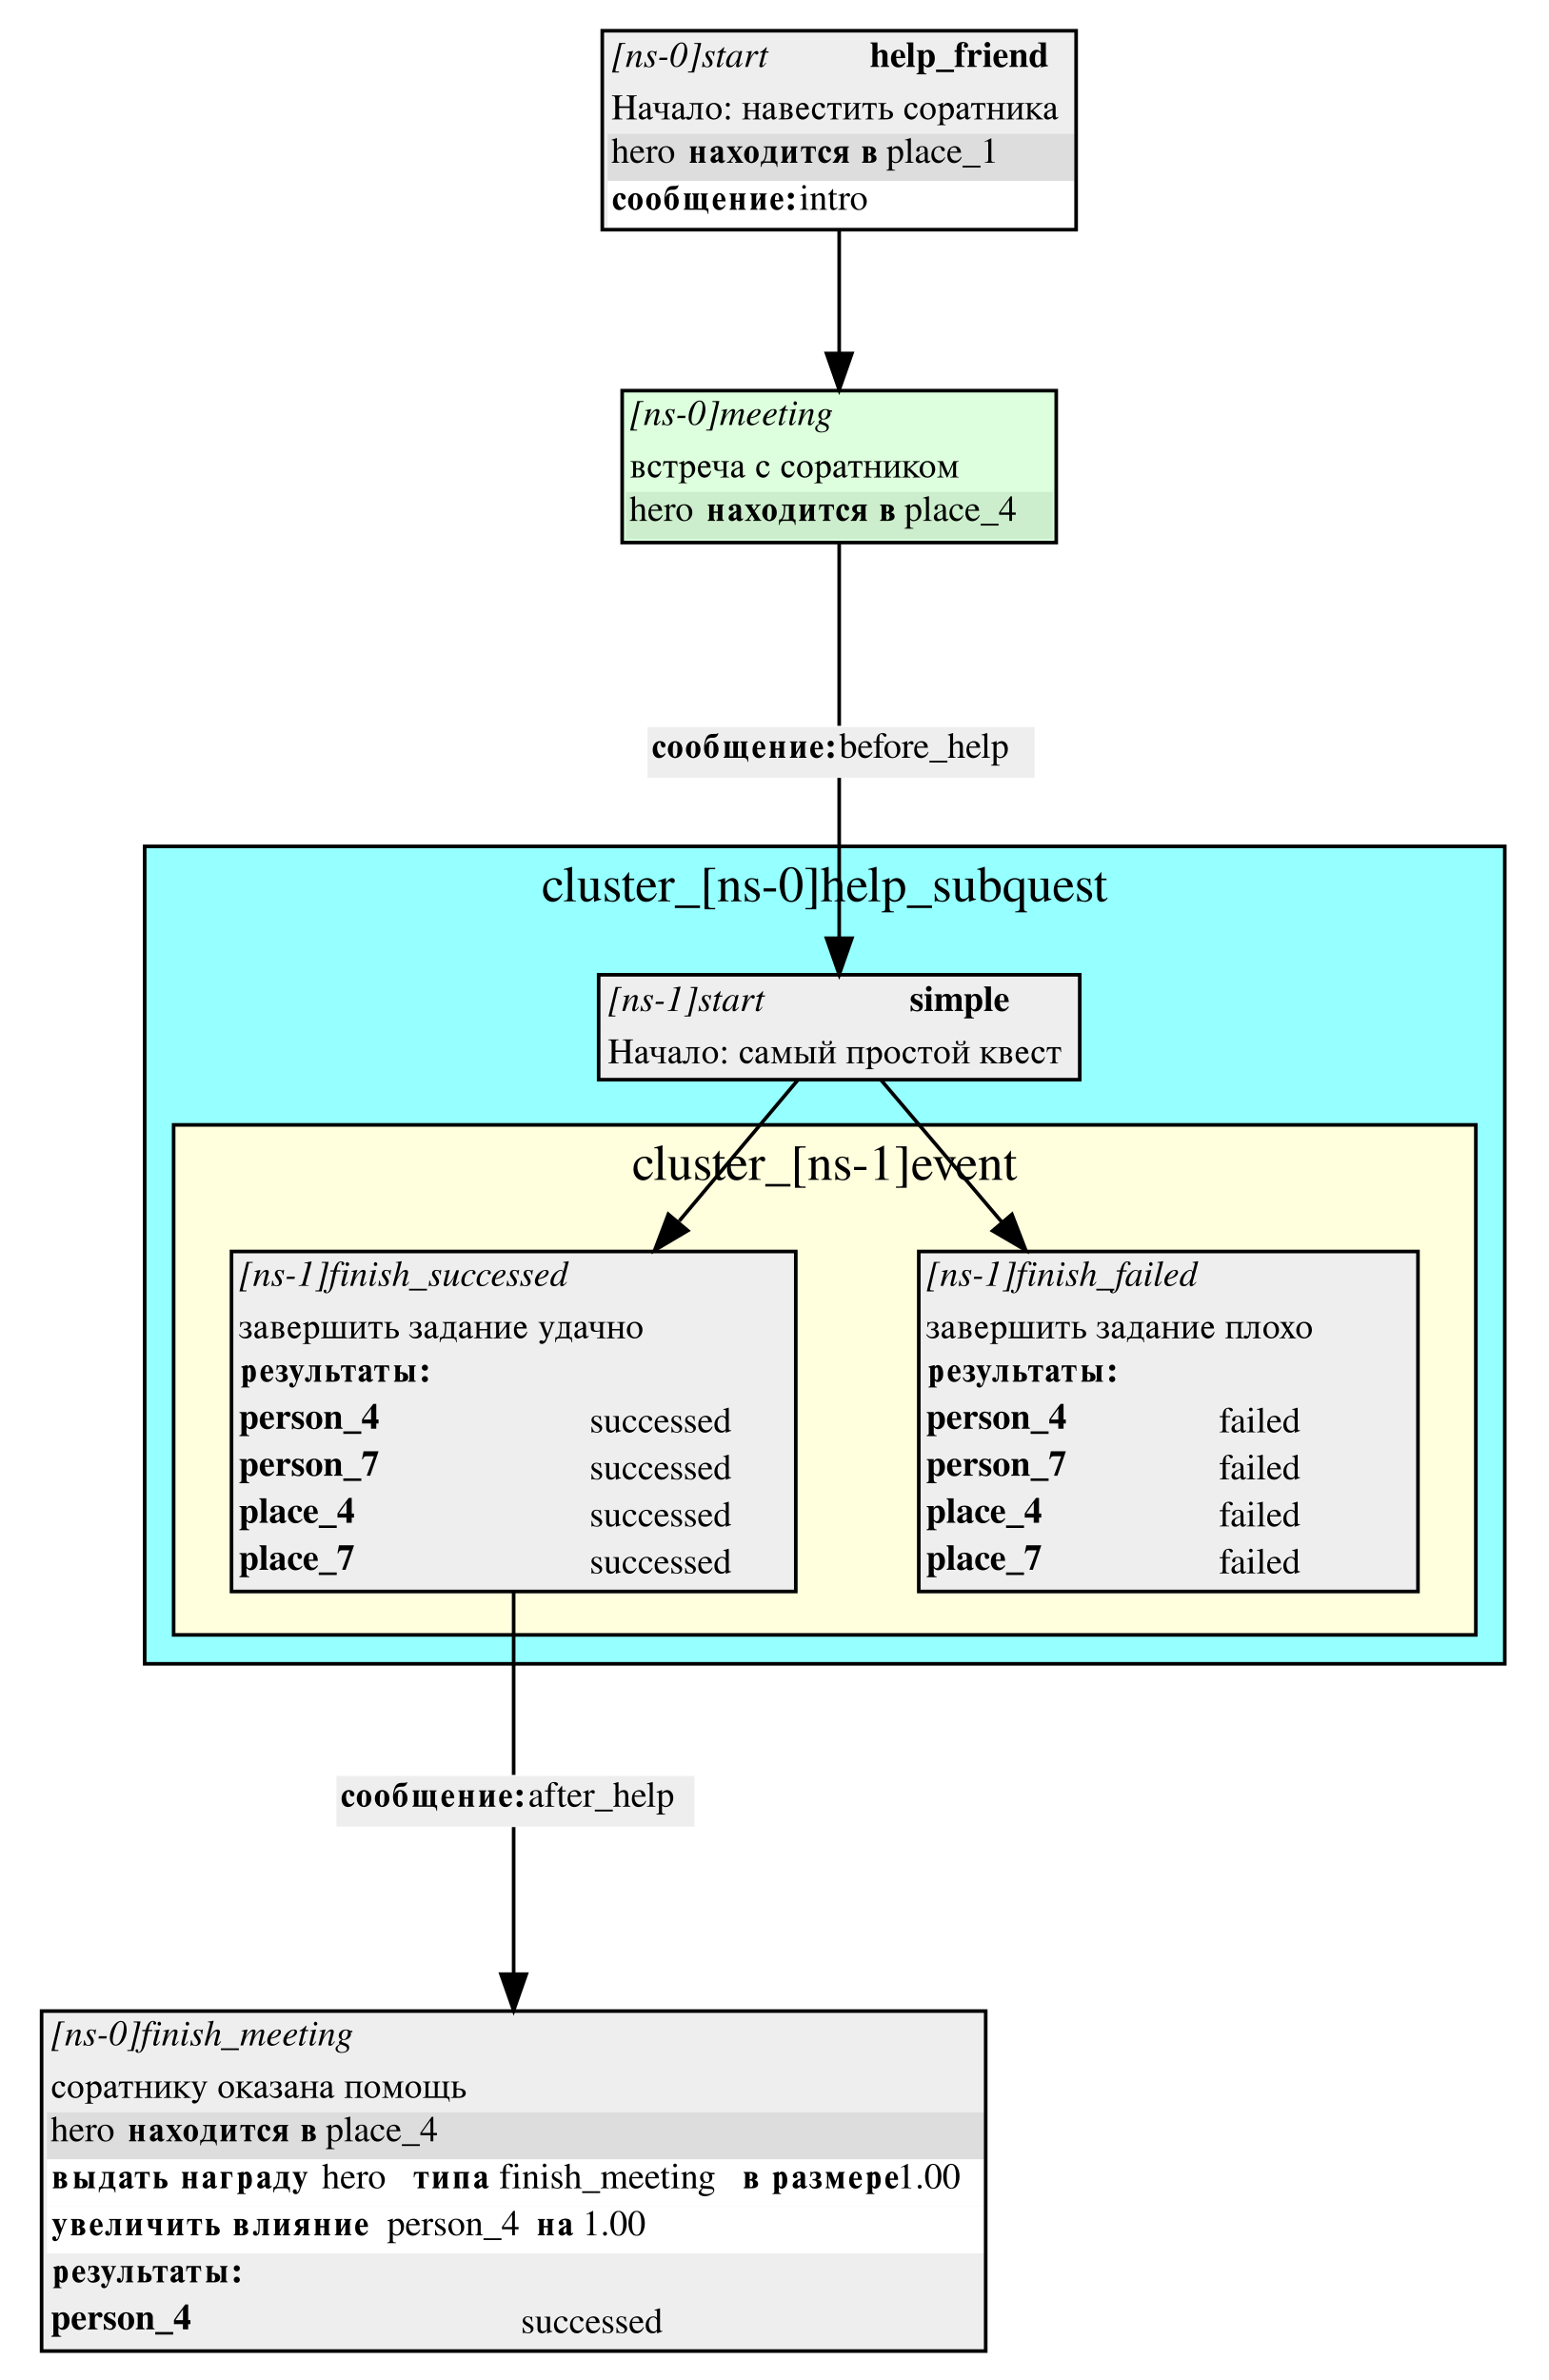
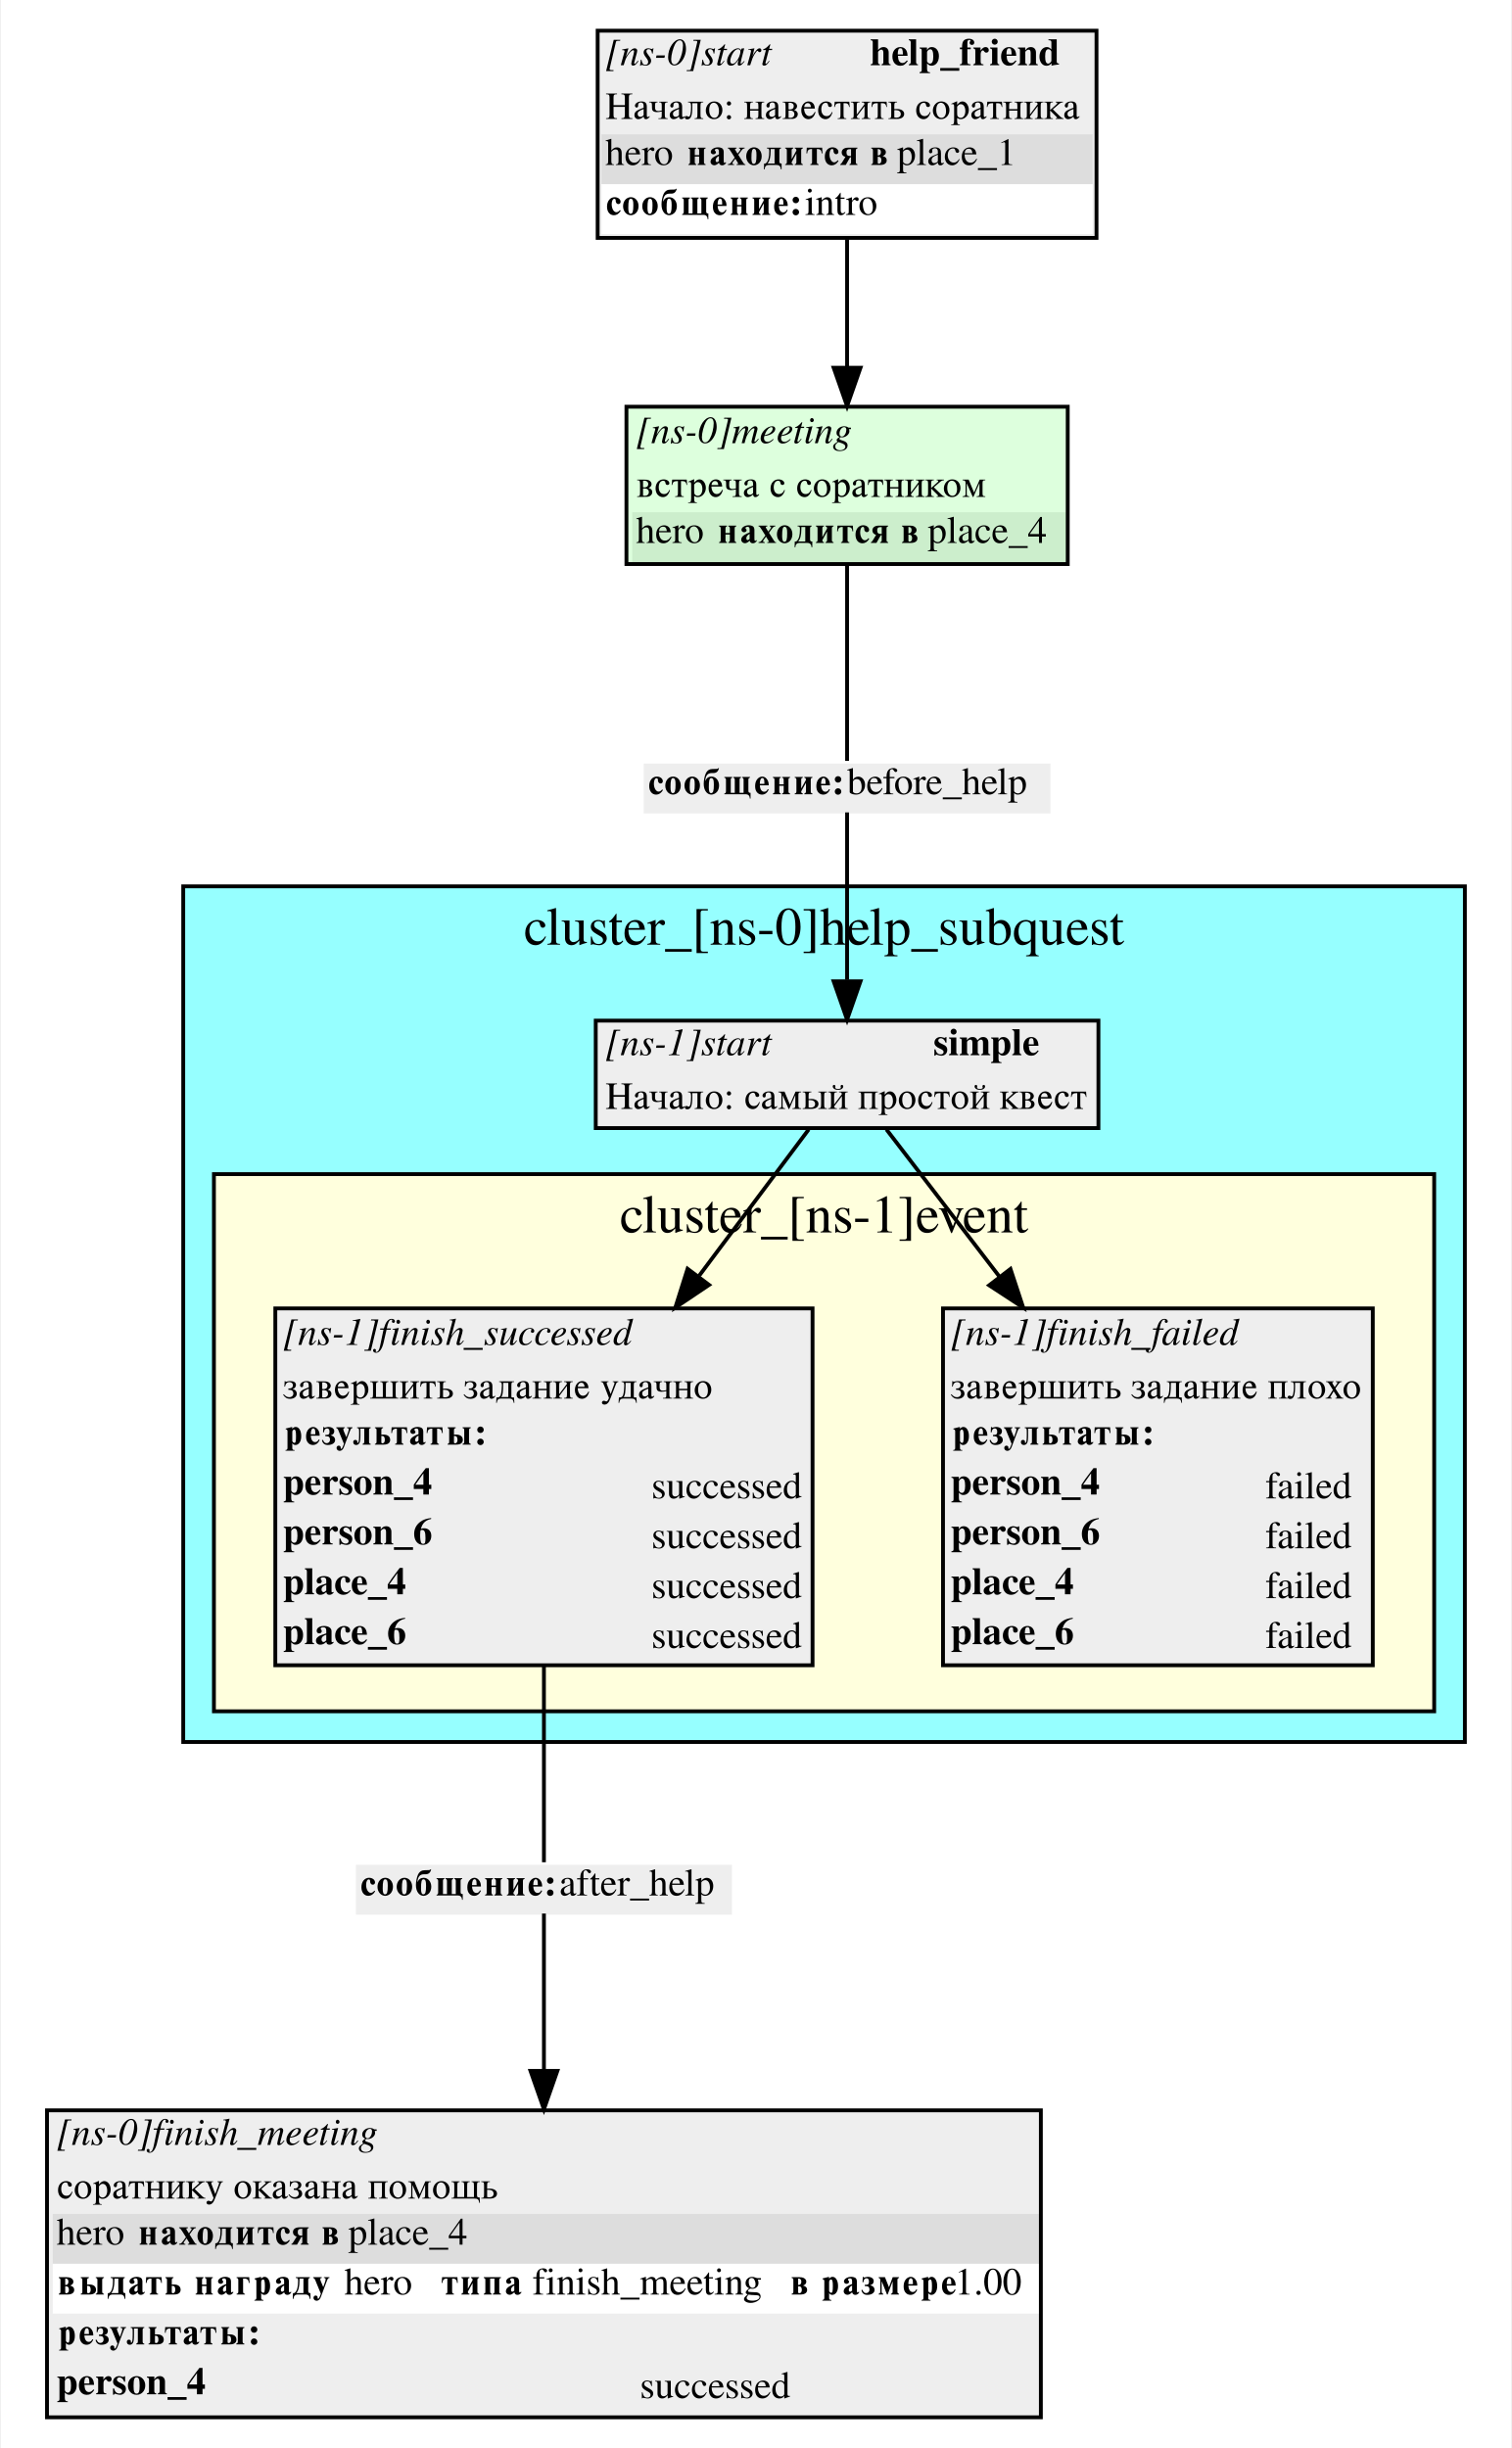
- <svg xmlns="http://www.w3.org/2000/svg" width="428pt" height="658pt" viewBox="0.00 0.00 428.00 658.00">
-   <g id="graph0" class="graph" transform="scale(1 1) rotate(0) translate(4 654)">
-     <polygon fill="white" stroke="white" points="-4,4 -4,-654 424,-654 424,4 -4,4" />
+ <svg xmlns="http://www.w3.org/2000/svg" width="394pt" height="638pt" viewBox="0.00 0.00 393.50 638.00">
+   <g id="graph0" class="graph" transform="scale(1 1) rotate(0) translate(4 634)">
+     <polygon fill="white" stroke="none" points="-4,4 -4,-634 389.5,-634 389.5,4 -4,4" />
    <g id="clust1" class="cluster">
-       <polygon fill="#96ffff" stroke="black" points="36,-194 36,-420 412,-420 412,-194 36,-194" />
-       <text text-anchor="middle" x="224" y="-404.8" font-family="Times,serif" font-size="14.00">cluster_[ns-0]help_subquest</text>
+       <polygon fill="#96ffff" stroke="black" points="43.5,-180 43.5,-403 377.5,-403 377.5,-180 43.5,-180" />
+       <text text-anchor="middle" x="210.5" y="-387.8" font-family="Times,serif" font-size="14.00">cluster_[ns-0]help_subquest</text>
    </g>
    <g id="clust2" class="cluster">
-       <polygon fill="#ffffdd" stroke="black" points="44,-202 44,-343 404,-343 404,-202 44,-202" />
-       <text text-anchor="middle" x="224" y="-327.8" font-family="Times,serif" font-size="14.00">cluster_[ns-1]event</text>
+       <polygon fill="#ffffdd" stroke="black" points="51.5,-188 51.5,-328 369.5,-328 369.5,-188 51.5,-188" />
+       <text text-anchor="middle" x="210.5" y="-312.8" font-family="Times,serif" font-size="14.00">cluster_[ns-1]event</text>
    </g>
    <g id="node1" class="node">
-       <polygon fill="#eeeeee" stroke="none" points="161.5,-355.5 161.5,-384.5 294.5,-384.5 294.5,-355.5 161.5,-355.5" />
-       <text text-anchor="start" x="164" y="-374.5" font-family="Times,serif" font-style="italic" font-size="10.00">[ns-1]start</text>
-       <text text-anchor="start" x="247.5" y="-374.5" font-family="Times,serif" font-weight="bold" font-size="10.00">simple</text>
-       <text text-anchor="start" x="164" y="-360" font-family="Times,serif" font-size="10.00">Начало: самый простой квест</text>
-       <polygon fill="none" stroke="black" points="161.5,-355.5 161.5,-384.5 294.5,-384.5 294.5,-355.5 161.5,-355.5" />
+       <polygon fill="#eeeeee" stroke="none" points="151,-340 151,-368 282,-368 282,-340 151,-340" />
+       <text text-anchor="start" x="153.5" y="-359" font-family="Times,serif" font-style="italic" font-size="10.00">[ns-1]start</text>
+       <text text-anchor="start" x="239" y="-359" font-family="Times,serif" font-weight="bold" font-size="10.00">simple</text>
+       <text text-anchor="start" x="153.5" y="-345" font-family="Times,serif" font-size="10.00">Начало: самый простой квест</text>
+       <polygon fill="none" stroke="black" points="151,-340 151,-368 282,-368 282,-340 151,-340" />
    </g>
    <g id="node3" class="node">
-       <polygon fill="#eeeeee" stroke="none" points="250,-214 250,-308 388,-308 388,-214 250,-214" />
-       <text text-anchor="start" x="252" y="-298.5" font-family="Times,serif" font-style="italic" font-size="10.00">[ns-1]finish_failed</text>
-       <text text-anchor="start" x="252" y="-284" font-family="Times,serif" font-size="10.00">завершить задание плохо</text>
-       <polygon fill="#eeeeee" stroke="none" points="251,-267 251,-280 387,-280 387,-267 251,-267" />
-       <text text-anchor="start" x="252" y="-272" font-family="Times,serif" font-weight="bold" font-size="10.00">результаты:</text>
-       <text text-anchor="start" x="252" y="-259" font-family="Times,serif" font-weight="bold" font-size="10.00">person_4</text>
-       <text text-anchor="start" x="333" y="-258" font-family="Times,serif" font-size="10.00">failed</text>
-       <text text-anchor="start" x="252" y="-246" font-family="Times,serif" font-weight="bold" font-size="10.00">person_7</text>
-       <text text-anchor="start" x="333" y="-245" font-family="Times,serif" font-size="10.00">failed</text>
-       <text text-anchor="start" x="252" y="-233" font-family="Times,serif" font-weight="bold" font-size="10.00">place_4</text>
-       <text text-anchor="start" x="333" y="-232" font-family="Times,serif" font-size="10.00">failed</text>
-       <text text-anchor="start" x="252" y="-220" font-family="Times,serif" font-weight="bold" font-size="10.00">place_7</text>
-       <text text-anchor="start" x="333" y="-219" font-family="Times,serif" font-size="10.00">failed</text>
-       <polygon fill="none" stroke="black" points="250,-214 250,-308 388,-308 388,-214 250,-214" />
+       <polygon fill="#eeeeee" stroke="none" points="241.5,-200 241.5,-293 353.5,-293 353.5,-200 241.5,-200" />
+       <text text-anchor="start" x="243.5" y="-283.5" font-family="Times,serif" font-style="italic" font-size="10.00">[ns-1]finish_failed</text>
+       <text text-anchor="start" x="243.5" y="-269.5" font-family="Times,serif" font-size="10.00">завершить задание плохо</text>
+       <polygon fill="#eeeeee" stroke="none" points="242.5,-252.5 242.5,-265.5 352.5,-265.5 352.5,-252.5 242.5,-252.5" />
+       <text text-anchor="start" x="243.5" y="-257.5" font-family="Times,serif" font-weight="bold" font-size="10.00">результаты:</text>
+       <text text-anchor="start" x="243.5" y="-244.5" font-family="Times,serif" font-weight="bold" font-size="10.00">person_4</text>
+       <text text-anchor="start" x="325.5" y="-243.5" font-family="Times,serif" font-size="10.00">failed</text>
+       <text text-anchor="start" x="243.5" y="-231.5" font-family="Times,serif" font-weight="bold" font-size="10.00">person_6</text>
+       <text text-anchor="start" x="325.5" y="-230.5" font-family="Times,serif" font-size="10.00">failed</text>
+       <text text-anchor="start" x="243.5" y="-218.5" font-family="Times,serif" font-weight="bold" font-size="10.00">place_4</text>
+       <text text-anchor="start" x="325.5" y="-217.5" font-family="Times,serif" font-size="10.00">failed</text>
+       <text text-anchor="start" x="243.5" y="-205.5" font-family="Times,serif" font-weight="bold" font-size="10.00">place_6</text>
+       <text text-anchor="start" x="325.5" y="-204.5" font-family="Times,serif" font-size="10.00">failed</text>
+       <polygon fill="none" stroke="black" points="241.5,-200 241.5,-293 353.5,-293 353.5,-200 241.5,-200" />
    </g>
    <g id="edge6" class="edge">
-       <path fill="none" stroke="black" d="M239.525,-355.448C248.159,-345.296 260.585,-330.685 273.056,-316.022" />
-       <polygon fill="black" stroke="black" points="275.749,-318.258 279.562,-308.373 270.417,-313.723 275.749,-318.258" />
+       <path fill="none" stroke="black" d="M226.759,-339.638C234.373,-329.72 245.302,-315.486 256.299,-301.163" />
+       <polygon fill="black" stroke="black" points="259.082,-303.286 262.396,-293.223 253.529,-299.023 259.082,-303.286" />
    </g>
    <g id="node4" class="node">
-       <polygon fill="#eeeeee" stroke="none" points="60,-214 60,-308 216,-308 216,-214 60,-214" />
-       <text text-anchor="start" x="62" y="-298.5" font-family="Times,serif" font-style="italic" font-size="10.00">[ns-1]finish_successed</text>
-       <text text-anchor="start" x="62" y="-284" font-family="Times,serif" font-size="10.00">завершить задание удачно</text>
-       <polygon fill="#eeeeee" stroke="none" points="61,-267 61,-280 215,-280 215,-267 61,-267" />
-       <text text-anchor="start" x="62" y="-272" font-family="Times,serif" font-weight="bold" font-size="10.00">результаты:</text>
-       <text text-anchor="start" x="62" y="-259" font-family="Times,serif" font-weight="bold" font-size="10.00">person_4</text>
-       <text text-anchor="start" x="159" y="-258" font-family="Times,serif" font-size="10.00">successed</text>
-       <text text-anchor="start" x="62" y="-246" font-family="Times,serif" font-weight="bold" font-size="10.00">person_7</text>
-       <text text-anchor="start" x="159" y="-245" font-family="Times,serif" font-size="10.00">successed</text>
-       <text text-anchor="start" x="62" y="-233" font-family="Times,serif" font-weight="bold" font-size="10.00">place_4</text>
-       <text text-anchor="start" x="159" y="-232" font-family="Times,serif" font-size="10.00">successed</text>
-       <text text-anchor="start" x="62" y="-220" font-family="Times,serif" font-weight="bold" font-size="10.00">place_7</text>
-       <text text-anchor="start" x="159" y="-219" font-family="Times,serif" font-size="10.00">successed</text>
-       <polygon fill="none" stroke="black" points="60,-214 60,-308 216,-308 216,-214 60,-214" />
+       <polygon fill="#eeeeee" stroke="none" points="67.5,-200 67.5,-293 207.5,-293 207.5,-200 67.5,-200" />
+       <text text-anchor="start" x="69.5" y="-283.5" font-family="Times,serif" font-style="italic" font-size="10.00">[ns-1]finish_successed</text>
+       <text text-anchor="start" x="69.5" y="-269.5" font-family="Times,serif" font-size="10.00">завершить задание удачно</text>
+       <polygon fill="#eeeeee" stroke="none" points="68.5,-252.5 68.5,-265.5 206.5,-265.5 206.5,-252.5 68.5,-252.5" />
+       <text text-anchor="start" x="69.5" y="-257.5" font-family="Times,serif" font-weight="bold" font-size="10.00">результаты:</text>
+       <text text-anchor="start" x="69.5" y="-244.5" font-family="Times,serif" font-weight="bold" font-size="10.00">person_4</text>
+       <text text-anchor="start" x="165.5" y="-243.5" font-family="Times,serif" font-size="10.00">successed</text>
+       <text text-anchor="start" x="69.5" y="-231.5" font-family="Times,serif" font-weight="bold" font-size="10.00">person_6</text>
+       <text text-anchor="start" x="165.5" y="-230.5" font-family="Times,serif" font-size="10.00">successed</text>
+       <text text-anchor="start" x="69.5" y="-218.5" font-family="Times,serif" font-weight="bold" font-size="10.00">place_4</text>
+       <text text-anchor="start" x="165.5" y="-217.5" font-family="Times,serif" font-size="10.00">successed</text>
+       <text text-anchor="start" x="69.5" y="-205.5" font-family="Times,serif" font-weight="bold" font-size="10.00">place_6</text>
+       <text text-anchor="start" x="165.5" y="-204.5" font-family="Times,serif" font-size="10.00">successed</text>
+       <polygon fill="none" stroke="black" points="67.5,-200 67.5,-293 207.5,-293 207.5,-200 67.5,-200" />
    </g>
    <g id="edge7" class="edge">
-       <path fill="none" stroke="black" d="M216.601,-355.448C208.141,-345.389 195.998,-330.953 183.778,-316.426" />
-       <polygon fill="black" stroke="black" points="186.12,-313.773 177.005,-308.373 180.763,-318.278 186.12,-313.773" />
+       <path fill="none" stroke="black" d="M206.495,-339.638C199.137,-329.812 188.606,-315.75 177.981,-301.56" />
+       <polygon fill="black" stroke="black" points="180.533,-299.129 171.738,-293.223 174.93,-303.325 180.533,-299.129" />
    </g>
    <g id="node2" class="node">
-       <polygon fill="#eeeeee" stroke="none" points="162.5,-590.5 162.5,-645.5 293.5,-645.5 293.5,-590.5 162.5,-590.5" />
-       <text text-anchor="start" x="165" y="-635.5" font-family="Times,serif" font-style="italic" font-size="10.00">[ns-0]start</text>
-       <text text-anchor="start" x="236.5" y="-635.5" font-family="Times,serif" font-weight="bold" font-size="10.00">help_friend</text>
-       <text text-anchor="start" x="165" y="-621" font-family="Times,serif" font-size="10.00">Начало: навестить соратника</text>
-       <polygon fill="#dddddd" stroke="none" points="164,-604 164,-617 293,-617 293,-604 164,-604" />
-       <text text-anchor="start" x="165" y="-609" font-family="Times,serif" font-size="10.00">hero </text>
-       <text text-anchor="start" x="186" y="-609" font-family="Times,serif" font-weight="bold" font-size="10.00">находится в</text>
-       <text text-anchor="start" x="241" y="-609" font-family="Times,serif" font-size="10.00"> place_1</text>
-       <polygon fill="#ffffff" stroke="none" points="164,-591 164,-604 293,-604 293,-591 164,-591" />
-       <text text-anchor="start" x="165" y="-596" font-family="Times,serif" font-weight="bold" font-size="10.00">сообщение:</text>
-       <text text-anchor="start" x="217" y="-596" font-family="Times,serif" font-size="10.00"> intro</text>
-       <polygon fill="none" stroke="black" points="162.5,-590.5 162.5,-645.5 293.5,-645.5 293.5,-590.5 162.5,-590.5" />
+       <polygon fill="#eeeeee" stroke="none" points="151.5,-572 151.5,-626 281.5,-626 281.5,-572 151.5,-572" />
+       <text text-anchor="start" x="153.5" y="-617" font-family="Times,serif" font-style="italic" font-size="10.00">[ns-0]start</text>
+       <text text-anchor="start" x="222.5" y="-617" font-family="Times,serif" font-weight="bold" font-size="10.00">help_friend</text>
+       <text text-anchor="start" x="153.5" y="-603" font-family="Times,serif" font-size="10.00">Начало: навестить соратника</text>
+       <polygon fill="#dddddd" stroke="none" points="152.5,-586 152.5,-599 280.5,-599 280.5,-586 152.5,-586" />
+       <text text-anchor="start" x="153.5" y="-591" font-family="Times,serif" font-size="10.00">hero </text>
+       <text text-anchor="start" x="174.5" y="-591" font-family="Times,serif" font-weight="bold" font-size="10.00">находится в</text>
+       <text text-anchor="start" x="229.5" y="-591" font-family="Times,serif" font-size="10.00"> place_1</text>
+       <polygon fill="#ffffff" stroke="none" points="152.5,-573 152.5,-586 280.5,-586 280.5,-573 152.5,-573" />
+       <text text-anchor="start" x="153.5" y="-578" font-family="Times,serif" font-weight="bold" font-size="10.00">сообщение:</text>
+       <text text-anchor="start" x="205.5" y="-578" font-family="Times,serif" font-size="10.00"> intro</text>
+       <polygon fill="none" stroke="black" points="151.5,-572 151.5,-626 281.5,-626 281.5,-572 151.5,-572" />
    </g>
    <g id="node5" class="node">
-       <polygon fill="#ddffdd" stroke="none" points="168,-504 168,-546 288,-546 288,-504 168,-504" />
-       <text text-anchor="start" x="170" y="-536.5" font-family="Times,serif" font-style="italic" font-size="10.00">[ns-0]meeting</text>
-       <text text-anchor="start" x="170" y="-522" font-family="Times,serif" font-size="10.00">встреча с соратником</text>
-       <polygon fill="#cceecc" stroke="none" points="169,-505 169,-518 287,-518 287,-505 169,-505" />
-       <text text-anchor="start" x="170" y="-510" font-family="Times,serif" font-size="10.00">hero </text>
-       <text text-anchor="start" x="191" y="-510" font-family="Times,serif" font-weight="bold" font-size="10.00">находится в</text>
-       <text text-anchor="start" x="246" y="-510" font-family="Times,serif" font-size="10.00"> place_4</text>
-       <polygon fill="none" stroke="black" points="168,-504 168,-546 288,-546 288,-504 168,-504" />
+       <polygon fill="#ddffdd" stroke="none" points="159,-487 159,-528 274,-528 274,-487 159,-487" />
+       <text text-anchor="start" x="161.5" y="-518.5" font-family="Times,serif" font-style="italic" font-size="10.00">[ns-0]meeting</text>
+       <text text-anchor="start" x="161.5" y="-504.5" font-family="Times,serif" font-size="10.00">встреча с соратником</text>
+       <polygon fill="#cceecc" stroke="none" points="160.5,-487.5 160.5,-500.5 273.5,-500.5 273.5,-487.5 160.5,-487.5" />
+       <text text-anchor="start" x="161.5" y="-492.5" font-family="Times,serif" font-size="10.00">hero </text>
+       <text text-anchor="start" x="182.5" y="-492.5" font-family="Times,serif" font-weight="bold" font-size="10.00">находится в</text>
+       <text text-anchor="start" x="237.5" y="-492.5" font-family="Times,serif" font-size="10.00"> place_4</text>
+       <polygon fill="none" stroke="black" points="159,-487 159,-528 274,-528 274,-487 159,-487" />
    </g>
    <g id="edge3" class="edge">
-       <path fill="none" stroke="black" d="M228,-590.189C228,-579.542 228,-567.241 228,-556.275" />
-       <polygon fill="black" stroke="black" points="231.5,-556.266 228,-546.266 224.5,-556.267 231.5,-556.266" />
+       <path fill="none" stroke="black" d="M216.5,-571.631C216.5,-561.19 216.5,-549.132 216.5,-538.37" />
+       <polygon fill="black" stroke="black" points="220,-538.148 216.5,-528.148 213,-538.148 220,-538.148" />
    </g>
    <g id="node7" class="node">
-       <polygon fill="#eeeeee" stroke="none" points="89,-149 89,-163 188,-163 188,-149 89,-149" />
-       <text text-anchor="start" x="90" y="-154.5" font-family="Times,serif" font-weight="bold" font-size="10.00">сообщение:</text>
-       <text text-anchor="start" x="142" y="-154.5" font-family="Times,serif" font-size="10.00"> after_help</text>
+       <polygon fill="#eeeeee" stroke="none" points="88.5,-135 88.5,-148 186.5,-148 186.5,-135 88.5,-135" />
+       <text text-anchor="start" x="89.5" y="-140" font-family="Times,serif" font-weight="bold" font-size="10.00">сообщение:</text>
+       <text text-anchor="start" x="141.5" y="-140" font-family="Times,serif" font-size="10.00"> after_help</text>
    </g>
    <g id="edge1" class="edge">
-       <path fill="none" stroke="black" d="M138,-213.923C138,-194.211 138,-173.429 138,-163.298" />
+       <path fill="none" stroke="black" d="M137.5,-199.945C137.5,-179.841 137.5,-158.554 137.5,-148.664" />
    </g>
    <g id="node8" class="node">
-       <polygon fill="#eeeeee" stroke="none" points="175,-439 175,-453 282,-453 282,-439 175,-439" />
-       <text text-anchor="start" x="176" y="-444.5" font-family="Times,serif" font-weight="bold" font-size="10.00">сообщение:</text>
-       <text text-anchor="start" x="228" y="-444.5" font-family="Times,serif" font-size="10.00"> before_help</text>
+       <polygon fill="#eeeeee" stroke="none" points="163.5,-422 163.5,-435 269.5,-435 269.5,-422 163.5,-422" />
+       <text text-anchor="start" x="164.5" y="-427" font-family="Times,serif" font-weight="bold" font-size="10.00">сообщение:</text>
+       <text text-anchor="start" x="216.5" y="-427" font-family="Times,serif" font-size="10.00"> before_help</text>
    </g>
    <g id="edge4" class="edge">
-       <path fill="none" stroke="black" d="M228,-503.769C228,-487.015 228,-464.253 228,-453.342" />
+       <path fill="none" stroke="black" d="M216.5,-486.799C216.5,-469.8 216.5,-446.35 216.5,-435.687" />
    </g>
    <g id="node6" class="node">
-       <polygon fill="#eeeeee" stroke="none" points="7.5,-4 7.5,-98 268.5,-98 268.5,-4 7.5,-4" />
-       <text text-anchor="start" x="10" y="-88.5" font-family="Times,serif" font-style="italic" font-size="10.00">[ns-0]finish_meeting</text>
-       <text text-anchor="start" x="10" y="-74" font-family="Times,serif" font-size="10.00">соратнику оказана помощь</text>
-       <polygon fill="#dddddd" stroke="none" points="9,-57 9,-70 268,-70 268,-57 9,-57" />
-       <text text-anchor="start" x="10" y="-62" font-family="Times,serif" font-size="10.00">hero </text>
-       <text text-anchor="start" x="31" y="-62" font-family="Times,serif" font-weight="bold" font-size="10.00">находится в</text>
-       <text text-anchor="start" x="86" y="-62" font-family="Times,serif" font-size="10.00"> place_4</text>
-       <polygon fill="#ffffff" stroke="none" points="9,-44 9,-57 268,-57 268,-44 9,-44" />
-       <text text-anchor="start" x="10" y="-49" font-family="Times,serif" font-weight="bold" font-size="10.00">выдать награду </text>
-       <text text-anchor="start" x="85" y="-49" font-family="Times,serif" font-size="10.00">  hero </text>
-       <text text-anchor="start" x="110" y="-49" font-family="Times,serif" font-weight="bold" font-size="10.00">типа </text>
-       <text text-anchor="start" x="134" y="-49" font-family="Times,serif" font-size="10.00"> finish_meeting </text>
-       <text text-anchor="start" x="201" y="-49" font-family="Times,serif" font-weight="bold" font-size="10.00">в размере</text>
-       <text text-anchor="start" x="244" y="-49" font-family="Times,serif" font-size="10.00"> 1.00</text>
-       <polygon fill="#ffffff" stroke="none" points="9,-31 9,-44 268,-44 268,-31 9,-31" />
-       <text text-anchor="start" x="10" y="-36" font-family="Times,serif" font-weight="bold" font-size="10.00">увеличить влияние </text>
-       <text text-anchor="start" x="98" y="-36" font-family="Times,serif" font-size="10.00">  </text>
-       <text text-anchor="start" x="103" y="-36" font-family="Times,serif" font-size="10.00" fill="#000000">person_4</text>
-       <text text-anchor="start" x="141" y="-36" font-family="Times,serif" font-size="10.00"> </text>
-       <text text-anchor="start" x="144" y="-36" font-family="Times,serif" font-weight="bold" font-size="10.00">на </text>
-       <text text-anchor="start" x="157" y="-36" font-family="Times,serif" font-size="10.00"> 1.00</text>
-       <polygon fill="#eeeeee" stroke="none" points="9,-18 9,-31 268,-31 268,-18 9,-18" />
-       <text text-anchor="start" x="10" y="-23" font-family="Times,serif" font-weight="bold" font-size="10.00">результаты:</text>
-       <text text-anchor="start" x="10" y="-10" font-family="Times,serif" font-weight="bold" font-size="10.00">person_4</text>
-       <text text-anchor="start" x="140" y="-9" font-family="Times,serif" font-size="10.00">successed</text>
-       <polygon fill="none" stroke="black" points="7.5,-4 7.5,-98 268.5,-98 268.5,-4 7.5,-4" />
+       <polygon fill="#eeeeee" stroke="none" points="8,-4 8,-84 267,-84 267,-4 8,-4" />
+       <text text-anchor="start" x="10.5" y="-75" font-family="Times,serif" font-style="italic" font-size="10.00">[ns-0]finish_meeting</text>
+       <text text-anchor="start" x="10.5" y="-61" font-family="Times,serif" font-size="10.00">соратнику оказана помощь</text>
+       <polygon fill="#dddddd" stroke="none" points="9.5,-44 9.5,-57 266.5,-57 266.5,-44 9.5,-44" />
+       <text text-anchor="start" x="10.5" y="-49" font-family="Times,serif" font-size="10.00">hero </text>
+       <text text-anchor="start" x="31.5" y="-49" font-family="Times,serif" font-weight="bold" font-size="10.00">находится в</text>
+       <text text-anchor="start" x="86.5" y="-49" font-family="Times,serif" font-size="10.00"> place_4</text>
+       <polygon fill="#ffffff" stroke="none" points="9.5,-31 9.5,-44 266.5,-44 266.5,-31 9.5,-31" />
+       <text text-anchor="start" x="10.5" y="-36" font-family="Times,serif" font-weight="bold" font-size="10.00">выдать награду </text>
+       <text text-anchor="start" x="85.5" y="-36" font-family="Times,serif" font-size="10.00">  hero </text>
+       <text text-anchor="start" x="110.5" y="-36" font-family="Times,serif" font-weight="bold" font-size="10.00">типа </text>
+       <text text-anchor="start" x="134.5" y="-36" font-family="Times,serif" font-size="10.00"> finish_meeting </text>
+       <text text-anchor="start" x="201.5" y="-36" font-family="Times,serif" font-weight="bold" font-size="10.00">в размере</text>
+       <text text-anchor="start" x="244.5" y="-36" font-family="Times,serif" font-size="10.00"> 1.00</text>
+       <polygon fill="#eeeeee" stroke="none" points="9.5,-18 9.5,-31 266.5,-31 266.5,-18 9.5,-18" />
+       <text text-anchor="start" x="10.5" y="-23" font-family="Times,serif" font-weight="bold" font-size="10.00">результаты:</text>
+       <text text-anchor="start" x="10.5" y="-10" font-family="Times,serif" font-weight="bold" font-size="10.00">person_4</text>
+       <text text-anchor="start" x="162.5" y="-9" font-family="Times,serif" font-size="10.00">successed</text>
+       <polygon fill="none" stroke="black" points="8,-4 8,-84 267,-84 267,-4 8,-4" />
    </g>
    <g id="edge2" class="edge">
-       <path fill="none" stroke="black" d="M138,-148.865C138,-140.545 138,-124.829 138,-108.44" />
-       <polygon fill="black" stroke="black" points="141.5,-108.209 138,-98.209 134.5,-108.209 141.5,-108.209" />
+       <path fill="none" stroke="black" d="M137.5,-135.282C137.5,-126.992 137.5,-110.826 137.5,-94.437" />
+       <polygon fill="black" stroke="black" points="141,-94.272 137.5,-84.272 134,-94.272 141,-94.272" />
    </g>
    <g id="edge5" class="edge">
-       <path fill="none" stroke="black" d="M228,-438.944C228,-429.352 228,-410.159 228,-394.611" />
-       <polygon fill="black" stroke="black" points="231.5,-394.593 228,-384.593 224.5,-394.593 231.5,-394.593" />
+       <path fill="none" stroke="black" d="M216.5,-422.272C216.5,-412.968 216.5,-394.06 216.5,-378.654" />
+       <polygon fill="black" stroke="black" points="220,-378.241 216.5,-368.241 213,-378.241 220,-378.241" />
    </g>
  </g>
</svg>
